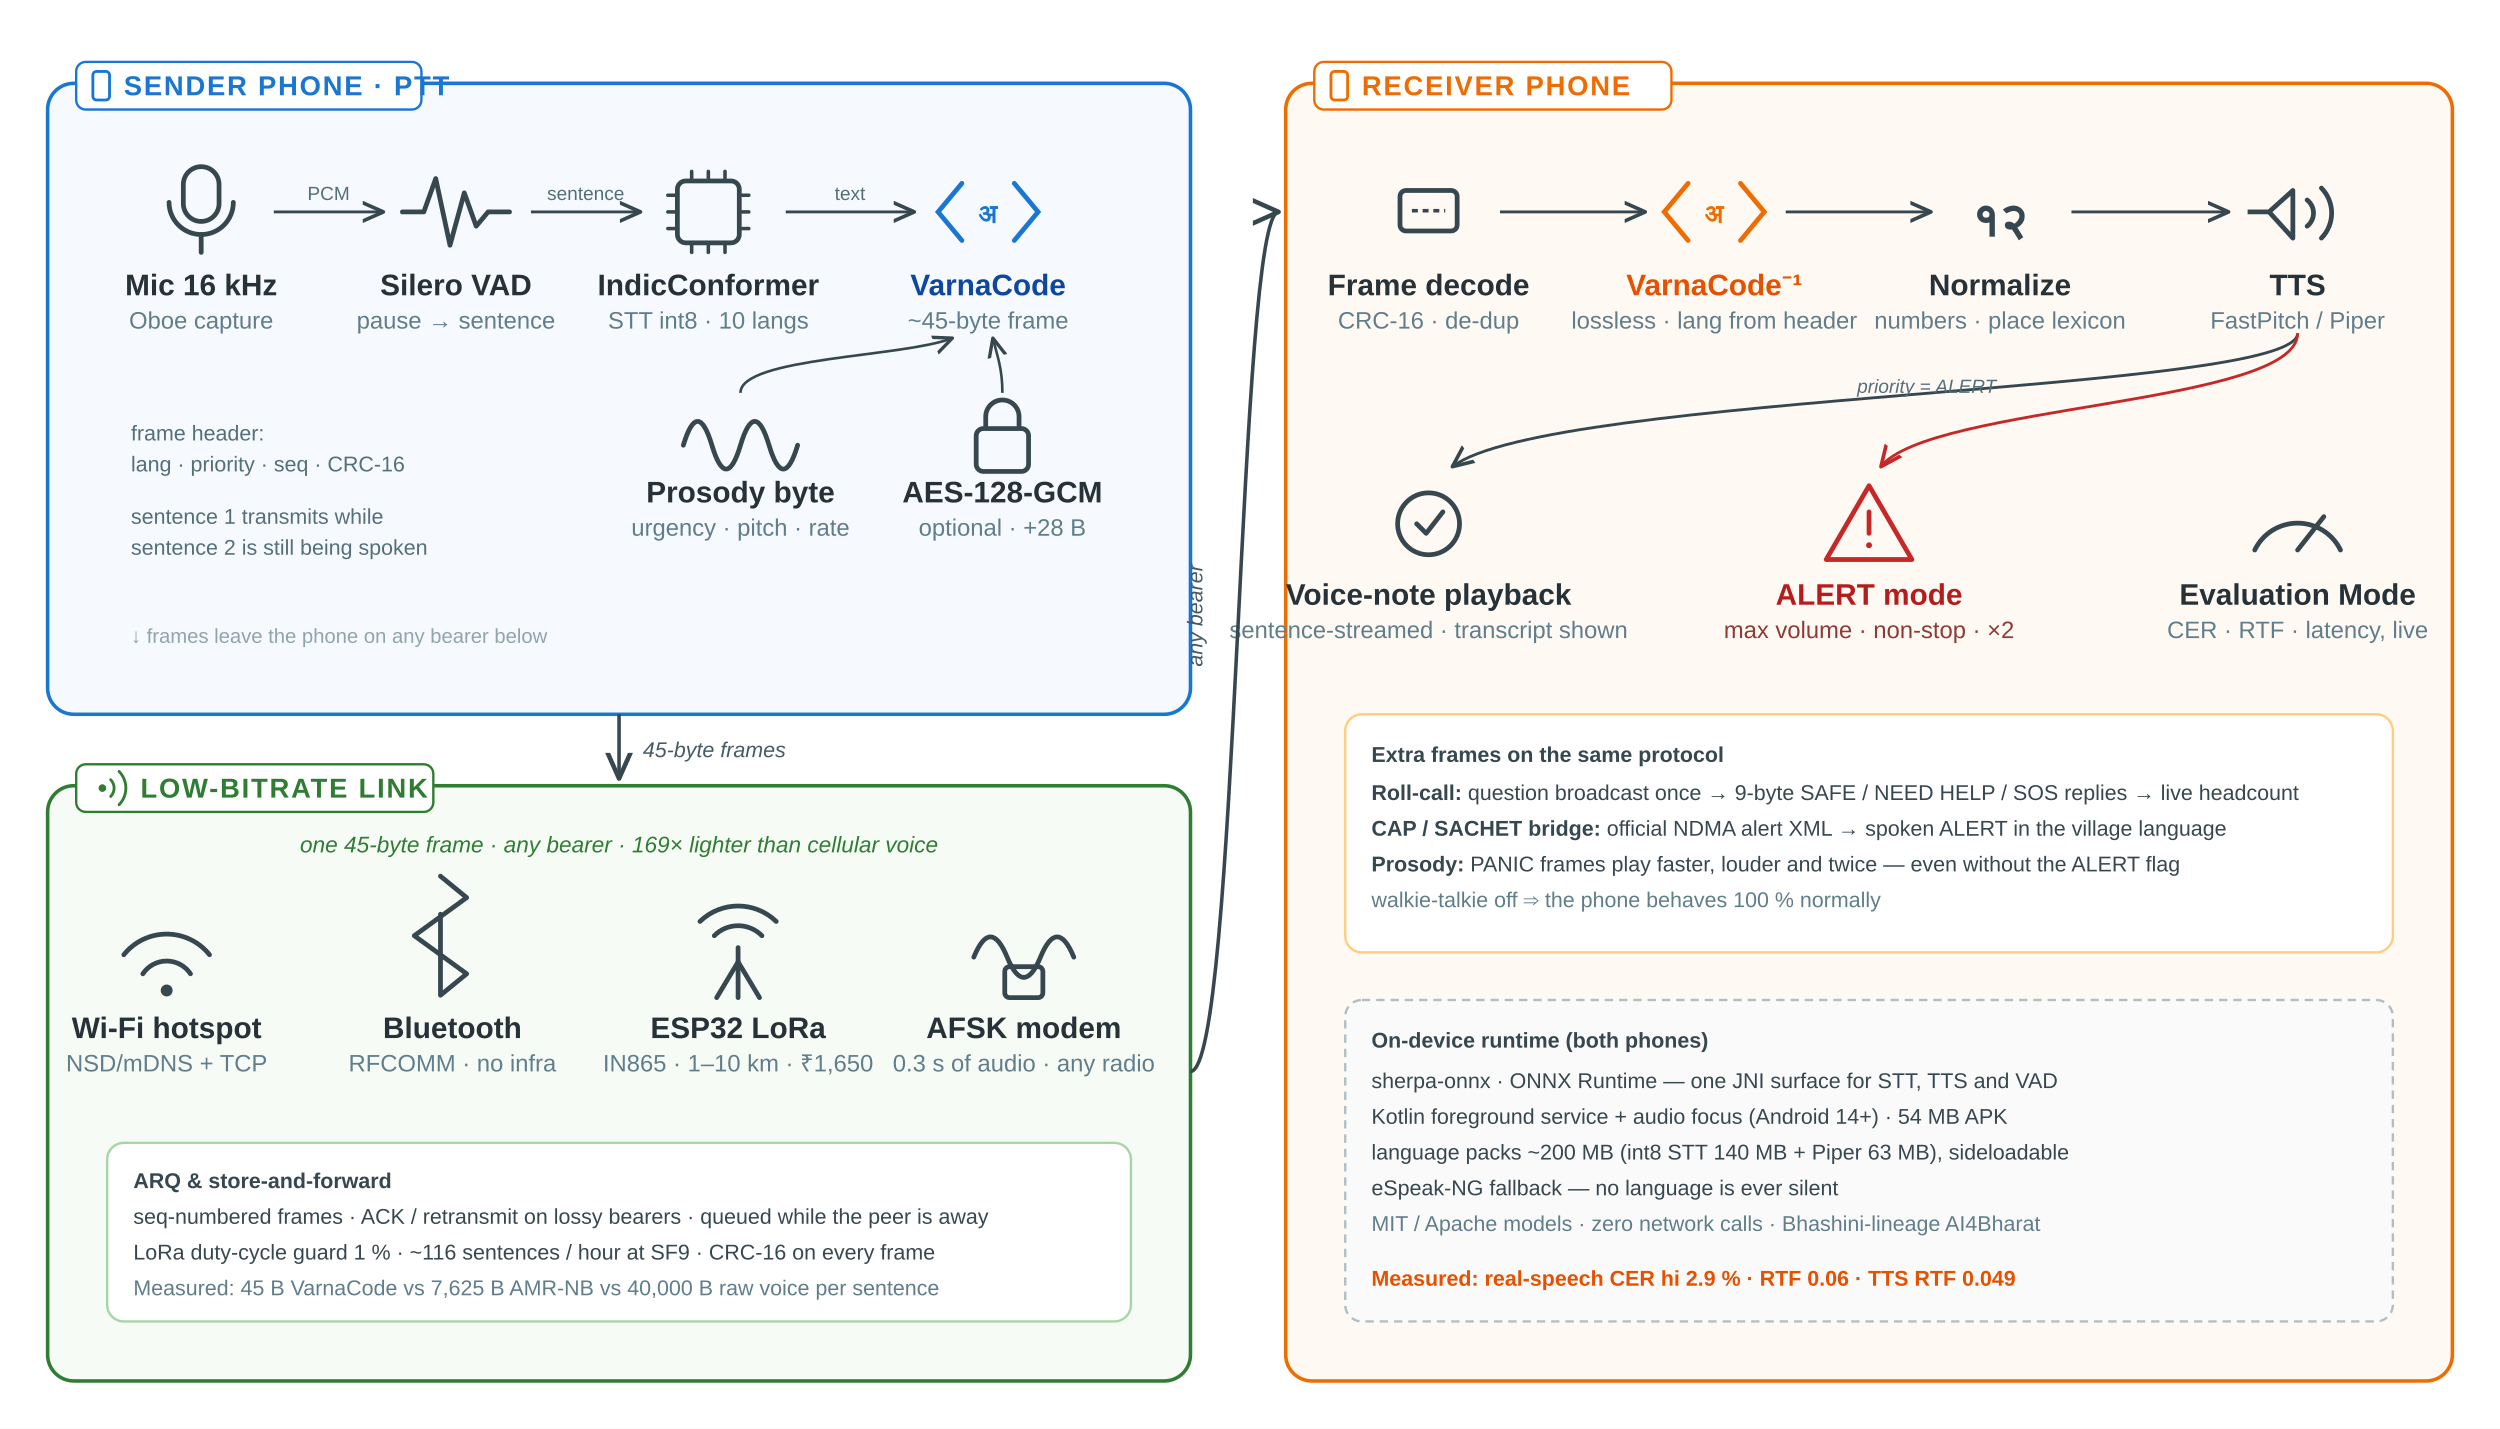
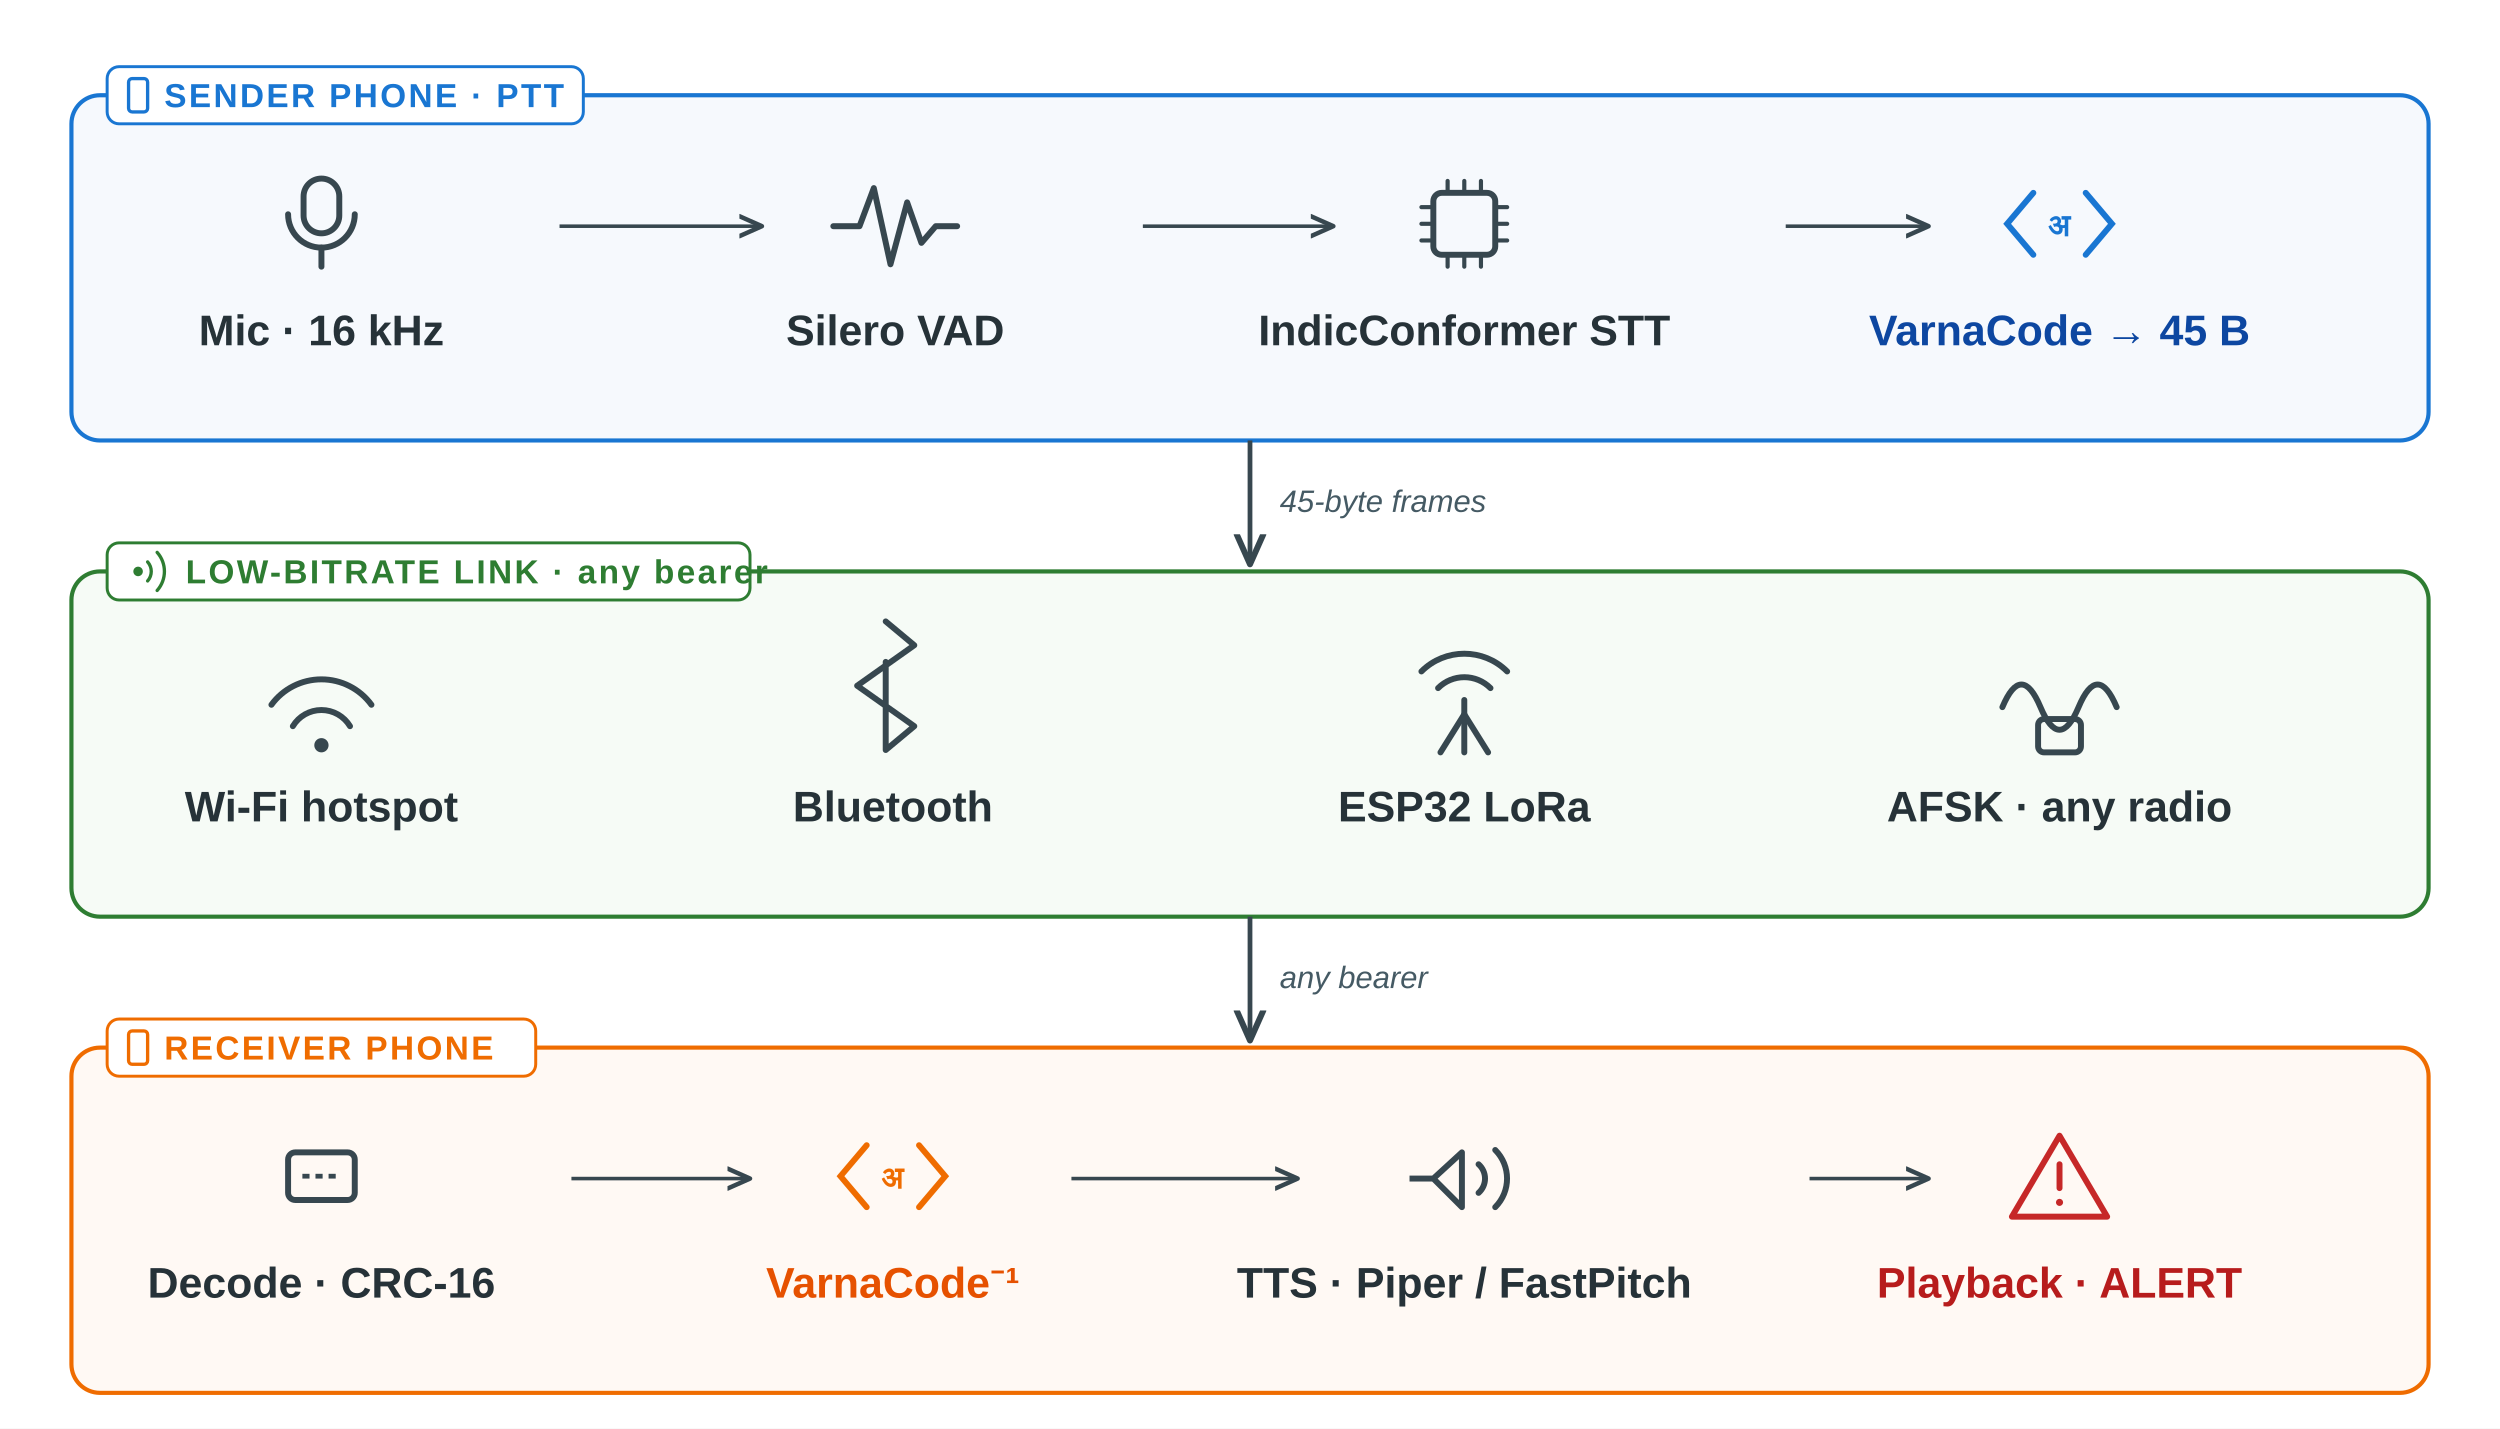
<svg xmlns="http://www.w3.org/2000/svg" width="2100" height="1200" viewBox="0 0 2100 1200" font-family="Arial, Helvetica, sans-serif">
  <defs>
-     <marker id="ar" viewBox="0 0 10 10" refX="9" refY="5" markerWidth="8" markerHeight="8" orient="auto-start-reverse">
-       <path d="M 0 1 L 9 5 L 0 9" fill="none" stroke="#37474f" stroke-width="1.6" stroke-linecap="round" stroke-linejoin="round" />
-     </marker>
-     <marker id="arR" viewBox="0 0 10 10" refX="9" refY="5" markerWidth="8" markerHeight="8" orient="auto-start-reverse">
-       <path d="M 0 1 L 9 5 L 0 9" fill="none" stroke="#c62828" stroke-width="1.6" stroke-linecap="round" stroke-linejoin="round" />
+     <marker id="ar" viewBox="0 0 10 10" refX="9" refY="5" markerWidth="7" markerHeight="7" orient="auto-start-reverse">
+       <path d="M 0 1 L 9 5 L 0 9" fill="none" stroke="#37474f" stroke-width="1.8" stroke-linecap="round" stroke-linejoin="round" />
    </marker>
  </defs>
  <rect width="2100" height="1200" fill="#ffffff" />
-   <rect x="40" y="70" width="960" height="530" rx="22" fill="#f6f9fd" stroke="#1976d2" stroke-width="3" />
-   <rect x="64" y="52" width="290" height="40" rx="8" fill="#ffffff" stroke="#1976d2" stroke-width="2" />
-   <rect x="78" y="60" width="14" height="24" rx="3" fill="none" stroke="#1976d2" stroke-width="2.4" />
-   <text x="104" y="80" font-size="23" font-weight="bold" fill="#1976d2" letter-spacing="1.5">SENDER PHONE · PTT</text>
-   <g transform="translate(120,140)">
-     <rect x="34" y="0" width="30" height="46" rx="15" fill="none" stroke="#37474f" stroke-width="4" />
-     <path d="M 22 30 a 27 27 0 0 0 54 0" fill="none" stroke="#37474f" stroke-width="4" stroke-linecap="round" />
-     <line x1="49" y1="57" x2="49" y2="72" stroke="#37474f" stroke-width="4" stroke-linecap="round" />
-     <text x="49" y="108" font-size="25" font-weight="bold" fill="#263238" text-anchor="middle">Mic 16 kHz</text>
-     <text x="49" y="136" font-size="20" fill="#607d8b" text-anchor="middle">Oboe capture</text>
+   <rect x="60" y="80" width="1980" height="290" rx="24" fill="#f6f9fd" stroke="#1976d2" stroke-width="3.5" />
+   <rect x="90" y="56" width="400" height="48" rx="10" fill="#ffffff" stroke="#1976d2" stroke-width="2.5" />
+   <rect x="108" y="66" width="16" height="28" rx="3" fill="none" stroke="#1976d2" stroke-width="2.8" />
+   <text x="138" y="90" font-size="28" font-weight="bold" fill="#1976d2" letter-spacing="2">SENDER PHONE · PTT</text>
+   <g transform="translate(220,150)">
+     <rect x="35" y="0" width="30" height="46" rx="15" fill="none" stroke="#37474f" stroke-width="5" />
+     <path d="M 22 30 a 28 28 0 0 0 56 0" fill="none" stroke="#37474f" stroke-width="5" stroke-linecap="round" />
+     <line x1="50" y1="58" x2="50" y2="74" stroke="#37474f" stroke-width="5" stroke-linecap="round" />
+     <text x="50" y="140" font-size="36" font-weight="bold" fill="#263238" text-anchor="middle">Mic · 16 kHz</text>
  </g>
-   <g transform="translate(330,140)">
-     <polyline points="8,38 26,38 36,10 48,66 60,22 70,50 80,38 98,38" fill="none" stroke="#37474f" stroke-width="4" stroke-linecap="round" stroke-linejoin="round" />
-     <text x="53" y="108" font-size="25" font-weight="bold" fill="#263238" text-anchor="middle">Silero VAD</text>
-     <text x="53" y="136" font-size="20" fill="#607d8b" text-anchor="middle">pause → sentence</text>
+   <g transform="translate(700,150)">
+     <polyline points="0,40 22,40 34,8 48,72 62,20 74,54 86,40 104,40" fill="none" stroke="#37474f" stroke-width="5" stroke-linecap="round" stroke-linejoin="round" />
+     <text x="52" y="140" font-size="36" font-weight="bold" fill="#263238" text-anchor="middle">Silero VAD</text>
  </g>
-   <g transform="translate(545,140)">
-     <rect x="24" y="12" width="52" height="52" rx="7" fill="none" stroke="#37474f" stroke-width="4" />
-     <g stroke="#37474f" stroke-width="3" stroke-linecap="round">
-       <line x1="36" y1="4" x2="36" y2="12" />
-       <line x1="50" y1="4" x2="50" y2="12" />
-       <line x1="64" y1="4" x2="64" y2="12" />
-       <line x1="36" y1="64" x2="36" y2="72" />
-       <line x1="50" y1="64" x2="50" y2="72" />
-       <line x1="64" y1="64" x2="64" y2="72" />
-       <line x1="16" y1="24" x2="24" y2="24" />
-       <line x1="16" y1="38" x2="24" y2="38" />
-       <line x1="16" y1="52" x2="24" y2="52" />
-       <line x1="76" y1="24" x2="84" y2="24" />
-       <line x1="76" y1="38" x2="84" y2="38" />
-       <line x1="76" y1="52" x2="84" y2="52" />
+   <g transform="translate(1180,150)">
+     <rect x="24" y="12" width="52" height="52" rx="7" fill="none" stroke="#37474f" stroke-width="5" />
+     <g stroke="#37474f" stroke-width="3.5" stroke-linecap="round">
+       <line x1="36" y1="2" x2="36" y2="12" />
+       <line x1="50" y1="2" x2="50" y2="12" />
+       <line x1="64" y1="2" x2="64" y2="12" />
+       <line x1="36" y1="64" x2="36" y2="74" />
+       <line x1="50" y1="64" x2="50" y2="74" />
+       <line x1="64" y1="64" x2="64" y2="74" />
+       <line x1="14" y1="24" x2="24" y2="24" />
+       <line x1="14" y1="38" x2="24" y2="38" />
+       <line x1="14" y1="52" x2="24" y2="52" />
+       <line x1="76" y1="24" x2="86" y2="24" />
+       <line x1="76" y1="38" x2="86" y2="38" />
+       <line x1="76" y1="52" x2="86" y2="52" />
    </g>
-     <text x="50" y="108" font-size="25" font-weight="bold" fill="#263238" text-anchor="middle">IndicConformer</text>
-     <text x="50" y="136" font-size="20" fill="#607d8b" text-anchor="middle">STT int8 · 10 langs</text>
+     <text x="50" y="140" font-size="36" font-weight="bold" fill="#263238" text-anchor="middle">IndicConformer STT</text>
  </g>
-   <g transform="translate(780,140)">
-     <g stroke="#1976d2" stroke-width="4" stroke-linecap="round" fill="none">
-       <path d="M 28 14 l -20 24 l 20 24" />
-       <path d="M 72 14 l 20 24 l -20 24" />
+   <g transform="translate(1680,150)">
+     <g stroke="#1976d2" stroke-width="5" stroke-linecap="round" fill="none">
+       <path d="M 28 12 l -22 26 l 22 26" />
+       <path d="M 72 12 l 22 26 l -22 26" />
    </g>
-     <text x="50" y="47" font-size="22" font-weight="bold" fill="#1976d2" text-anchor="middle">अ</text>
-     <text x="50" y="108" font-size="25" font-weight="bold" fill="#0d47a1" text-anchor="middle">VarnaCode</text>
-     <text x="50" y="136" font-size="20" fill="#607d8b" text-anchor="middle">~45-byte frame</text>
-   </g>
-   <g stroke="#37474f" stroke-width="2.4" fill="none" marker-end="url(#ar)">
-     <line x1="230" y1="178" x2="322" y2="178" />
-     <line x1="446" y1="178" x2="538" y2="178" />
-     <line x1="660" y1="178" x2="768" y2="178" />
-   </g>
-   <g font-size="16" fill="#546e7a" text-anchor="middle">
-     <text x="276" y="168">PCM</text>
-     <text x="492" y="168">sentence</text>
-     <text x="714" y="168">text</text>
-   </g>
-   <g transform="translate(560,330)">
-     <path d="M 14 44 q 12 -40 24 0 t 24 0 t 24 0 t 24 0" fill="none" stroke="#37474f" stroke-width="4" stroke-linecap="round" />
-     <text x="62" y="92" font-size="25" font-weight="bold" fill="#263238" text-anchor="middle">Prosody byte</text>
-     <text x="62" y="120" font-size="20" fill="#607d8b" text-anchor="middle">urgency · pitch · rate</text>
-   </g>
-   <g transform="translate(790,330)">
-     <rect x="30" y="30" width="44" height="36" rx="6" fill="none" stroke="#37474f" stroke-width="4" />
-     <path d="M 38 30 v -10 a 14 14 0 0 1 28 0 v 10" fill="none" stroke="#37474f" stroke-width="4" />
-     <text x="52" y="92" font-size="25" font-weight="bold" fill="#263238" text-anchor="middle">AES-128-GCM</text>
-     <text x="52" y="120" font-size="20" fill="#607d8b" text-anchor="middle">optional · +28 B</text>
-   </g>
-   <g stroke="#37474f" stroke-width="2.2" fill="none" marker-end="url(#ar)">
-     <path d="M 622 330 C 622 300, 760 300, 800 284" />
-     <path d="M 842 330 C 842 310, 838 300, 834 284" />
-   </g>
-   <text x="110" y="370" font-size="18" fill="#546e7a">frame header:</text>
-   <text x="110" y="396" font-size="18" fill="#546e7a">lang · priority · seq · CRC-16</text>
-   <text x="110" y="440" font-size="18" fill="#546e7a">sentence 1 transmits while</text>
-   <text x="110" y="466" font-size="18" fill="#546e7a">sentence 2 is still being spoken</text>
-   <text x="110" y="540" font-size="17" fill="#90a4ae">↓ frames leave the phone on any bearer below</text>
-   <rect x="40" y="660" width="960" height="500" rx="22" fill="#f6fbf6" stroke="#2e7d32" stroke-width="3" />
-   <rect x="64" y="642" width="300" height="40" rx="8" fill="#ffffff" stroke="#2e7d32" stroke-width="2" />
-   <g fill="none" stroke="#2e7d32" stroke-width="2.4" stroke-linecap="round">
-     <circle cx="86" cy="662" r="3.2" fill="#2e7d32" stroke="none" />
-     <path d="M 93 655 a 10 10 0 0 1 0 14" />
-     <path d="M 100 648 a 20 20 0 0 1 0 28" />
-   </g>
-   <text x="118" y="670" font-size="23" font-weight="bold" fill="#2e7d32" letter-spacing="1.5">LOW-BITRATE LINK</text>
-   <text x="520" y="716" font-size="19" fill="#2e7d32" text-anchor="middle" font-style="italic">one 45-byte frame · any bearer · 169× lighter than cellular voice</text>
-   <g transform="translate(90,760)">
-     <path d="M 14 42 a 46 46 0 0 1 72 0 M 30 58 a 24 24 0 0 1 40 0" fill="none" stroke="#37474f" stroke-width="4" stroke-linecap="round" />
-     <circle cx="50" cy="72" r="5" fill="#37474f" />
-     <text x="50" y="112" font-size="25" font-weight="bold" fill="#263238" text-anchor="middle">Wi-Fi hotspot</text>
-     <text x="50" y="140" font-size="20" fill="#607d8b" text-anchor="middle">NSD/mDNS + TCP</text>
-   </g>
-   <g transform="translate(330,760)">
-     <path d="M 40 8 v 68 l 22 -18 l -44 -32 l 44 -32 l -22 -18" fill="none" stroke="#37474f" stroke-width="4" stroke-linecap="round" stroke-linejoin="round" />
-     <text x="50" y="112" font-size="25" font-weight="bold" fill="#263238" text-anchor="middle">Bluetooth</text>
-     <text x="50" y="140" font-size="20" fill="#607d8b" text-anchor="middle">RFCOMM · no infra</text>
-   </g>
-   <g transform="translate(570,760)">
-     <g fill="none" stroke="#37474f" stroke-width="4" stroke-linecap="round">
-       <line x1="50" y1="78" x2="50" y2="36" />
-       <path d="M 32 78 l 18 -30 l 18 30" />
-       <path d="M 30 26 a 28 28 0 0 1 40 0" />
-       <path d="M 18 14 a 46 46 0 0 1 64 0" />
-     </g>
-     <text x="50" y="112" font-size="25" font-weight="bold" fill="#263238" text-anchor="middle">ESP32 LoRa</text>
-     <text x="50" y="140" font-size="20" fill="#607d8b" text-anchor="middle">IN865 · 1–10 km · ₹1,650</text>
-   </g>
-   <g transform="translate(810,760)">
-     <path d="M 8 44 q 14 -34 28 0 t 28 0 t 28 0" fill="none" stroke="#37474f" stroke-width="4" stroke-linecap="round" />
-     <rect x="34" y="52" width="32" height="26" rx="4" fill="none" stroke="#37474f" stroke-width="4" />
-     <text x="50" y="112" font-size="25" font-weight="bold" fill="#263238" text-anchor="middle">AFSK modem</text>
-     <text x="50" y="140" font-size="20" fill="#607d8b" text-anchor="middle">0.3 s of audio · any radio</text>
-   </g>
-   <rect x="90" y="960" width="860" height="150" rx="14" fill="#ffffff" stroke="#a5d6a7" stroke-width="2" />
-   <g font-size="18" fill="#37474f">
-     <text x="112" y="998" font-weight="bold">ARQ &amp; store-and-forward</text>
-     <text x="112" y="1028">seq-numbered frames · ACK / retransmit on lossy bearers · queued while the peer is away</text>
-     <text x="112" y="1058">LoRa duty-cycle guard 1 % · ~116 sentences / hour at SF9 · CRC-16 on every frame</text>
-     <text x="112" y="1088" fill="#607d8b">Measured: 45 B VarnaCode vs 7,625 B AMR-NB vs 40,000 B raw voice per sentence</text>
+     <text x="50" y="48" font-size="26" font-weight="bold" fill="#1976d2" text-anchor="middle">अ</text>
+     <text x="50" y="140" font-size="36" font-weight="bold" fill="#0d47a1" text-anchor="middle">VarnaCode → 45 B</text>
  </g>
  <g stroke="#37474f" stroke-width="3" fill="none" marker-end="url(#ar)">
-     <path d="M 520 600 L 520 654" />
+     <line x1="470" y1="190" x2="640" y2="190" />
+     <line x1="960" y1="190" x2="1120" y2="190" />
+     <line x1="1500" y1="190" x2="1620" y2="190" />
  </g>
-   <text x="540" y="636" font-size="18" fill="#455a64" font-style="italic">45-byte frames</text>
-   <rect x="1080" y="70" width="980" height="1090" rx="22" fill="#fff9f4" stroke="#ef6c00" stroke-width="3" />
-   <rect x="1104" y="52" width="300" height="40" rx="8" fill="#ffffff" stroke="#ef6c00" stroke-width="2" />
-   <rect x="1118" y="60" width="14" height="24" rx="3" fill="none" stroke="#ef6c00" stroke-width="2.4" />
-   <text x="1144" y="80" font-size="23" font-weight="bold" fill="#ef6c00" letter-spacing="1.5">RECEIVER PHONE</text>
-   <g transform="translate(1150,140)">
-     <rect x="26" y="20" width="48" height="34" rx="5" fill="none" stroke="#37474f" stroke-width="4" />
-     <line x1="36" y1="37" x2="64" y2="37" stroke="#37474f" stroke-width="3" stroke-dasharray="5 4" />
-     <text x="50" y="108" font-size="25" font-weight="bold" fill="#263238" text-anchor="middle">Frame decode</text>
-     <text x="50" y="136" font-size="20" fill="#607d8b" text-anchor="middle">CRC-16 · de-dup</text>
+   <rect x="60" y="480" width="1980" height="290" rx="24" fill="#f6fbf6" stroke="#2e7d32" stroke-width="3.5" />
+   <rect x="90" y="456" width="540" height="48" rx="10" fill="#ffffff" stroke="#2e7d32" stroke-width="2.5" />
+   <g fill="none" stroke="#2e7d32" stroke-width="2.8" stroke-linecap="round">
+     <circle cx="116" cy="480" r="4" fill="#2e7d32" stroke="none" />
+     <path d="M 124 472 a 12 12 0 0 1 0 16" />
+     <path d="M 132 464 a 24 24 0 0 1 0 32" />
  </g>
-   <g transform="translate(1390,140)">
-     <g stroke="#ef6c00" stroke-width="4" stroke-linecap="round" fill="none">
-       <path d="M 28 14 l -20 24 l 20 24" />
-       <path d="M 72 14 l 20 24 l -20 24" />
+   <text x="156" y="490" font-size="28" font-weight="bold" fill="#2e7d32" letter-spacing="2">LOW-BITRATE LINK · any bearer</text>
+   <g transform="translate(220,550)">
+     <path d="M 8 42 a 52 52 0 0 1 84 0 M 26 60 a 28 28 0 0 1 48 0" fill="none" stroke="#37474f" stroke-width="5" stroke-linecap="round" />
+     <circle cx="50" cy="76" r="6" fill="#37474f" />
+     <text x="50" y="140" font-size="36" font-weight="bold" fill="#263238" text-anchor="middle">Wi-Fi hotspot</text>
+   </g>
+   <g transform="translate(700,550)">
+     <path d="M 44 6 v 74 l 24 -20 l -48 -34 l 48 -34 l -24 -20" fill="none" stroke="#37474f" stroke-width="5" stroke-linecap="round" stroke-linejoin="round" />
+     <text x="50" y="140" font-size="36" font-weight="bold" fill="#263238" text-anchor="middle">Bluetooth</text>
+   </g>
+   <g transform="translate(1180,550)">
+     <g fill="none" stroke="#37474f" stroke-width="5" stroke-linecap="round">
+       <line x1="50" y1="82" x2="50" y2="38" />
+       <path d="M 30 82 l 20 -32 l 20 32" />
+       <path d="M 28 28 a 31 31 0 0 1 44 0" />
+       <path d="M 14 14 a 51 51 0 0 1 72 0" />
    </g>
-     <text x="50" y="47" font-size="22" font-weight="bold" fill="#ef6c00" text-anchor="middle">अ</text>
-     <text x="50" y="108" font-size="25" font-weight="bold" fill="#e65100" text-anchor="middle">VarnaCode⁻¹</text>
-     <text x="50" y="136" font-size="20" fill="#607d8b" text-anchor="middle">lossless · lang from header</text>
+     <text x="50" y="140" font-size="36" font-weight="bold" fill="#263238" text-anchor="middle">ESP32 LoRa</text>
  </g>
-   <g transform="translate(1630,140)">
-     <text x="50" y="58" font-size="40" font-weight="bold" fill="#37474f" text-anchor="middle">१२</text>
-     <text x="50" y="108" font-size="25" font-weight="bold" fill="#263238" text-anchor="middle">Normalize</text>
-     <text x="50" y="136" font-size="20" fill="#607d8b" text-anchor="middle">numbers · place lexicon</text>
+   <g transform="translate(1680,550)">
+     <path d="M 2 44 q 16 -38 32 0 t 32 0 t 32 0" fill="none" stroke="#37474f" stroke-width="5" stroke-linecap="round" />
+     <rect x="32" y="54" width="36" height="28" rx="5" fill="none" stroke="#37474f" stroke-width="5" />
+     <text x="50" y="140" font-size="36" font-weight="bold" fill="#263238" text-anchor="middle">AFSK · any radio</text>
  </g>
-   <g transform="translate(1880,140)">
-     <polyline points="8,38 26,38 46,20 46,60 26,38" fill="none" stroke="#37474f" stroke-width="4" stroke-linejoin="round" />
-     <path d="M 58 28 a 14 14 0 0 1 0 22 M 70 18 a 30 30 0 0 1 0 42" fill="none" stroke="#37474f" stroke-width="4" stroke-linecap="round" />
-     <text x="50" y="108" font-size="25" font-weight="bold" fill="#263238" text-anchor="middle">TTS</text>
-     <text x="50" y="136" font-size="20" fill="#607d8b" text-anchor="middle">FastPitch / Piper</text>
+   <rect x="60" y="880" width="1980" height="290" rx="24" fill="#fff9f4" stroke="#ef6c00" stroke-width="3.5" />
+   <rect x="90" y="856" width="360" height="48" rx="10" fill="#ffffff" stroke="#ef6c00" stroke-width="2.5" />
+   <rect x="108" y="866" width="16" height="28" rx="3" fill="none" stroke="#ef6c00" stroke-width="2.8" />
+   <text x="138" y="890" font-size="28" font-weight="bold" fill="#ef6c00" letter-spacing="2">RECEIVER PHONE</text>
+   <g transform="translate(220,950)">
+     <rect x="22" y="18" width="56" height="40" rx="6" fill="none" stroke="#37474f" stroke-width="5" />
+     <line x1="34" y1="38" x2="66" y2="38" stroke="#37474f" stroke-width="4" stroke-dasharray="6 5" />
+     <text x="50" y="140" font-size="36" font-weight="bold" fill="#263238" text-anchor="middle">Decode · CRC-16</text>
  </g>
-   <g stroke="#37474f" stroke-width="2.4" fill="none" marker-end="url(#ar)">
-     <line x1="1260" y1="178" x2="1382" y2="178" />
-     <line x1="1500" y1="178" x2="1622" y2="178" />
-     <line x1="1740" y1="178" x2="1872" y2="178" />
+   <g transform="translate(700,950)">
+     <g stroke="#ef6c00" stroke-width="5" stroke-linecap="round" fill="none">
+       <path d="M 28 12 l -22 26 l 22 26" />
+       <path d="M 72 12 l 22 26 l -22 26" />
+     </g>
+     <text x="50" y="48" font-size="26" font-weight="bold" fill="#ef6c00" text-anchor="middle">अ</text>
+     <text x="50" y="140" font-size="36" font-weight="bold" fill="#e65100" text-anchor="middle">VarnaCode⁻¹</text>
  </g>
-   <g transform="translate(1150,400)">
-     <circle cx="50" cy="40" r="26" fill="none" stroke="#37474f" stroke-width="4" />
-     <path d="M 40 40 l 8 8 l 14 -18" fill="none" stroke="#37474f" stroke-width="4" stroke-linecap="round" stroke-linejoin="round" />
-     <text x="50" y="108" font-size="25" font-weight="bold" fill="#263238" text-anchor="middle">Voice-note playback</text>
-     <text x="50" y="136" font-size="20" fill="#607d8b" text-anchor="middle">sentence-streamed · transcript shown</text>
+   <g transform="translate(1180,950)">
+     <polyline points="4,40 24,40 48,18 48,64 24,40" fill="none" stroke="#37474f" stroke-width="5" stroke-linejoin="round" />
+     <path d="M 62 28 a 16 16 0 0 1 0 24 M 76 16 a 34 34 0 0 1 0 48" fill="none" stroke="#37474f" stroke-width="5" stroke-linecap="round" />
+     <text x="50" y="140" font-size="36" font-weight="bold" fill="#263238" text-anchor="middle">TTS · Piper / FastPitch</text>
  </g>
-   <g transform="translate(1520,400)">
-     <path d="M 50 8 l 36 62 h -72 z" fill="none" stroke="#c62828" stroke-width="4" stroke-linejoin="round" />
-     <line x1="50" y1="30" x2="50" y2="48" stroke="#c62828" stroke-width="4" stroke-linecap="round" />
-     <circle cx="50" cy="58" r="2.5" fill="#c62828" />
-     <text x="50" y="108" font-size="25" font-weight="bold" fill="#b71c1c" text-anchor="middle">ALERT mode</text>
-     <text x="50" y="136" font-size="20" fill="#8d3b36" text-anchor="middle">max volume · non-stop · ×2</text>
-   </g>
-   <g transform="translate(1880,400)">
-     <path d="M 14 62 a 40 40 0 0 1 72 0" fill="none" stroke="#37474f" stroke-width="4" stroke-linecap="round" />
-     <line x1="50" y1="62" x2="72" y2="34" stroke="#37474f" stroke-width="4" stroke-linecap="round" />
-     <text x="50" y="108" font-size="25" font-weight="bold" fill="#263238" text-anchor="middle">Evaluation Mode</text>
-     <text x="50" y="136" font-size="20" fill="#607d8b" text-anchor="middle">CER · RTF · latency, live</text>
-   </g>
-   <g stroke="#37474f" stroke-width="2.4" fill="none" marker-end="url(#ar)">
-     <path d="M 1930 280 C 1930 330, 1300 330, 1220 392" />
-   </g>
-   <g stroke="#c62828" stroke-width="2.4" fill="none" marker-end="url(#arR)">
-     <path d="M 1930 280 C 1930 340, 1620 340, 1580 392" />
-   </g>
-   <text x="1560" y="330" font-size="16" fill="#546e7a" font-style="italic">priority = ALERT</text>
-   <rect x="1130" y="600" width="880" height="200" rx="14" fill="#ffffff" stroke="#ffcc80" stroke-width="2" />
-   <g font-size="18" fill="#37474f">
-     <text x="1152" y="640" font-weight="bold">Extra frames on the same protocol</text>
-     <text x="1152" y="672">
-       <tspan font-weight="bold">Roll-call:</tspan> question broadcast once → 9-byte SAFE / NEED HELP / SOS replies → live headcount</text>
-     <text x="1152" y="702">
-       <tspan font-weight="bold">CAP / SACHET bridge:</tspan> official NDMA alert XML → spoken ALERT in the village language</text>
-     <text x="1152" y="732">
-       <tspan font-weight="bold">Prosody:</tspan> PANIC frames play faster, louder and twice — even without the ALERT flag</text>
-     <text x="1152" y="762" fill="#607d8b">walkie-talkie off ⇒ the phone behaves 100 % normally</text>
-   </g>
-   <rect x="1130" y="840" width="880" height="270" rx="14" fill="#fafafa" stroke="#b0bec5" stroke-width="2" stroke-dasharray="7 5" />
-   <g font-size="18" fill="#37474f">
-     <text x="1152" y="880" font-weight="bold">On-device runtime (both phones)</text>
-     <text x="1152" y="914">sherpa-onnx · ONNX Runtime — one JNI surface for STT, TTS and VAD</text>
-     <text x="1152" y="944">Kotlin foreground service + audio focus (Android 14+) · 54 MB APK</text>
-     <text x="1152" y="974">language packs ~200 MB (int8 STT 140 MB + Piper 63 MB), sideloadable</text>
-     <text x="1152" y="1004">eSpeak-NG fallback — no language is ever silent</text>
-     <text x="1152" y="1034" fill="#607d8b">MIT / Apache models · zero network calls · Bhashini-lineage AI4Bharat</text>
-     <text x="1152" y="1080" fill="#e65100" font-weight="bold">Measured: real-speech CER hi 2.9 % · RTF 0.06 · TTS RTF 0.049</text>
+   <g transform="translate(1680,950)">
+     <path d="M 50 4 l 40 68 h -80 z" fill="none" stroke="#c62828" stroke-width="5" stroke-linejoin="round" />
+     <line x1="50" y1="28" x2="50" y2="48" stroke="#c62828" stroke-width="5" stroke-linecap="round" />
+     <circle cx="50" cy="60" r="3" fill="#c62828" />
+     <text x="50" y="140" font-size="36" font-weight="bold" fill="#b71c1c" text-anchor="middle">Playback · ALERT</text>
  </g>
  <g stroke="#37474f" stroke-width="3" fill="none" marker-end="url(#ar)">
-     <path d="M 1000 900 C 1040 900, 1040 178, 1074 178" />
+     <line x1="480" y1="990" x2="630" y2="990" />
+     <line x1="900" y1="990" x2="1090" y2="990" />
+     <line x1="1520" y1="990" x2="1620" y2="990" />
  </g>
-   <text x="1010" y="560" font-size="18" fill="#455a64" font-style="italic" transform="rotate(-90 1010 560)">any bearer</text>
+   <g stroke="#37474f" stroke-width="4" fill="none" marker-end="url(#ar)">
+     <line x1="1050" y1="370" x2="1050" y2="474" />
+     <line x1="1050" y1="770" x2="1050" y2="874" />
+   </g>
+   <text x="1075" y="430" font-size="26" fill="#455a64" font-style="italic">45-byte frames</text>
+   <text x="1075" y="830" font-size="26" fill="#455a64" font-style="italic">any bearer</text>
</svg>
